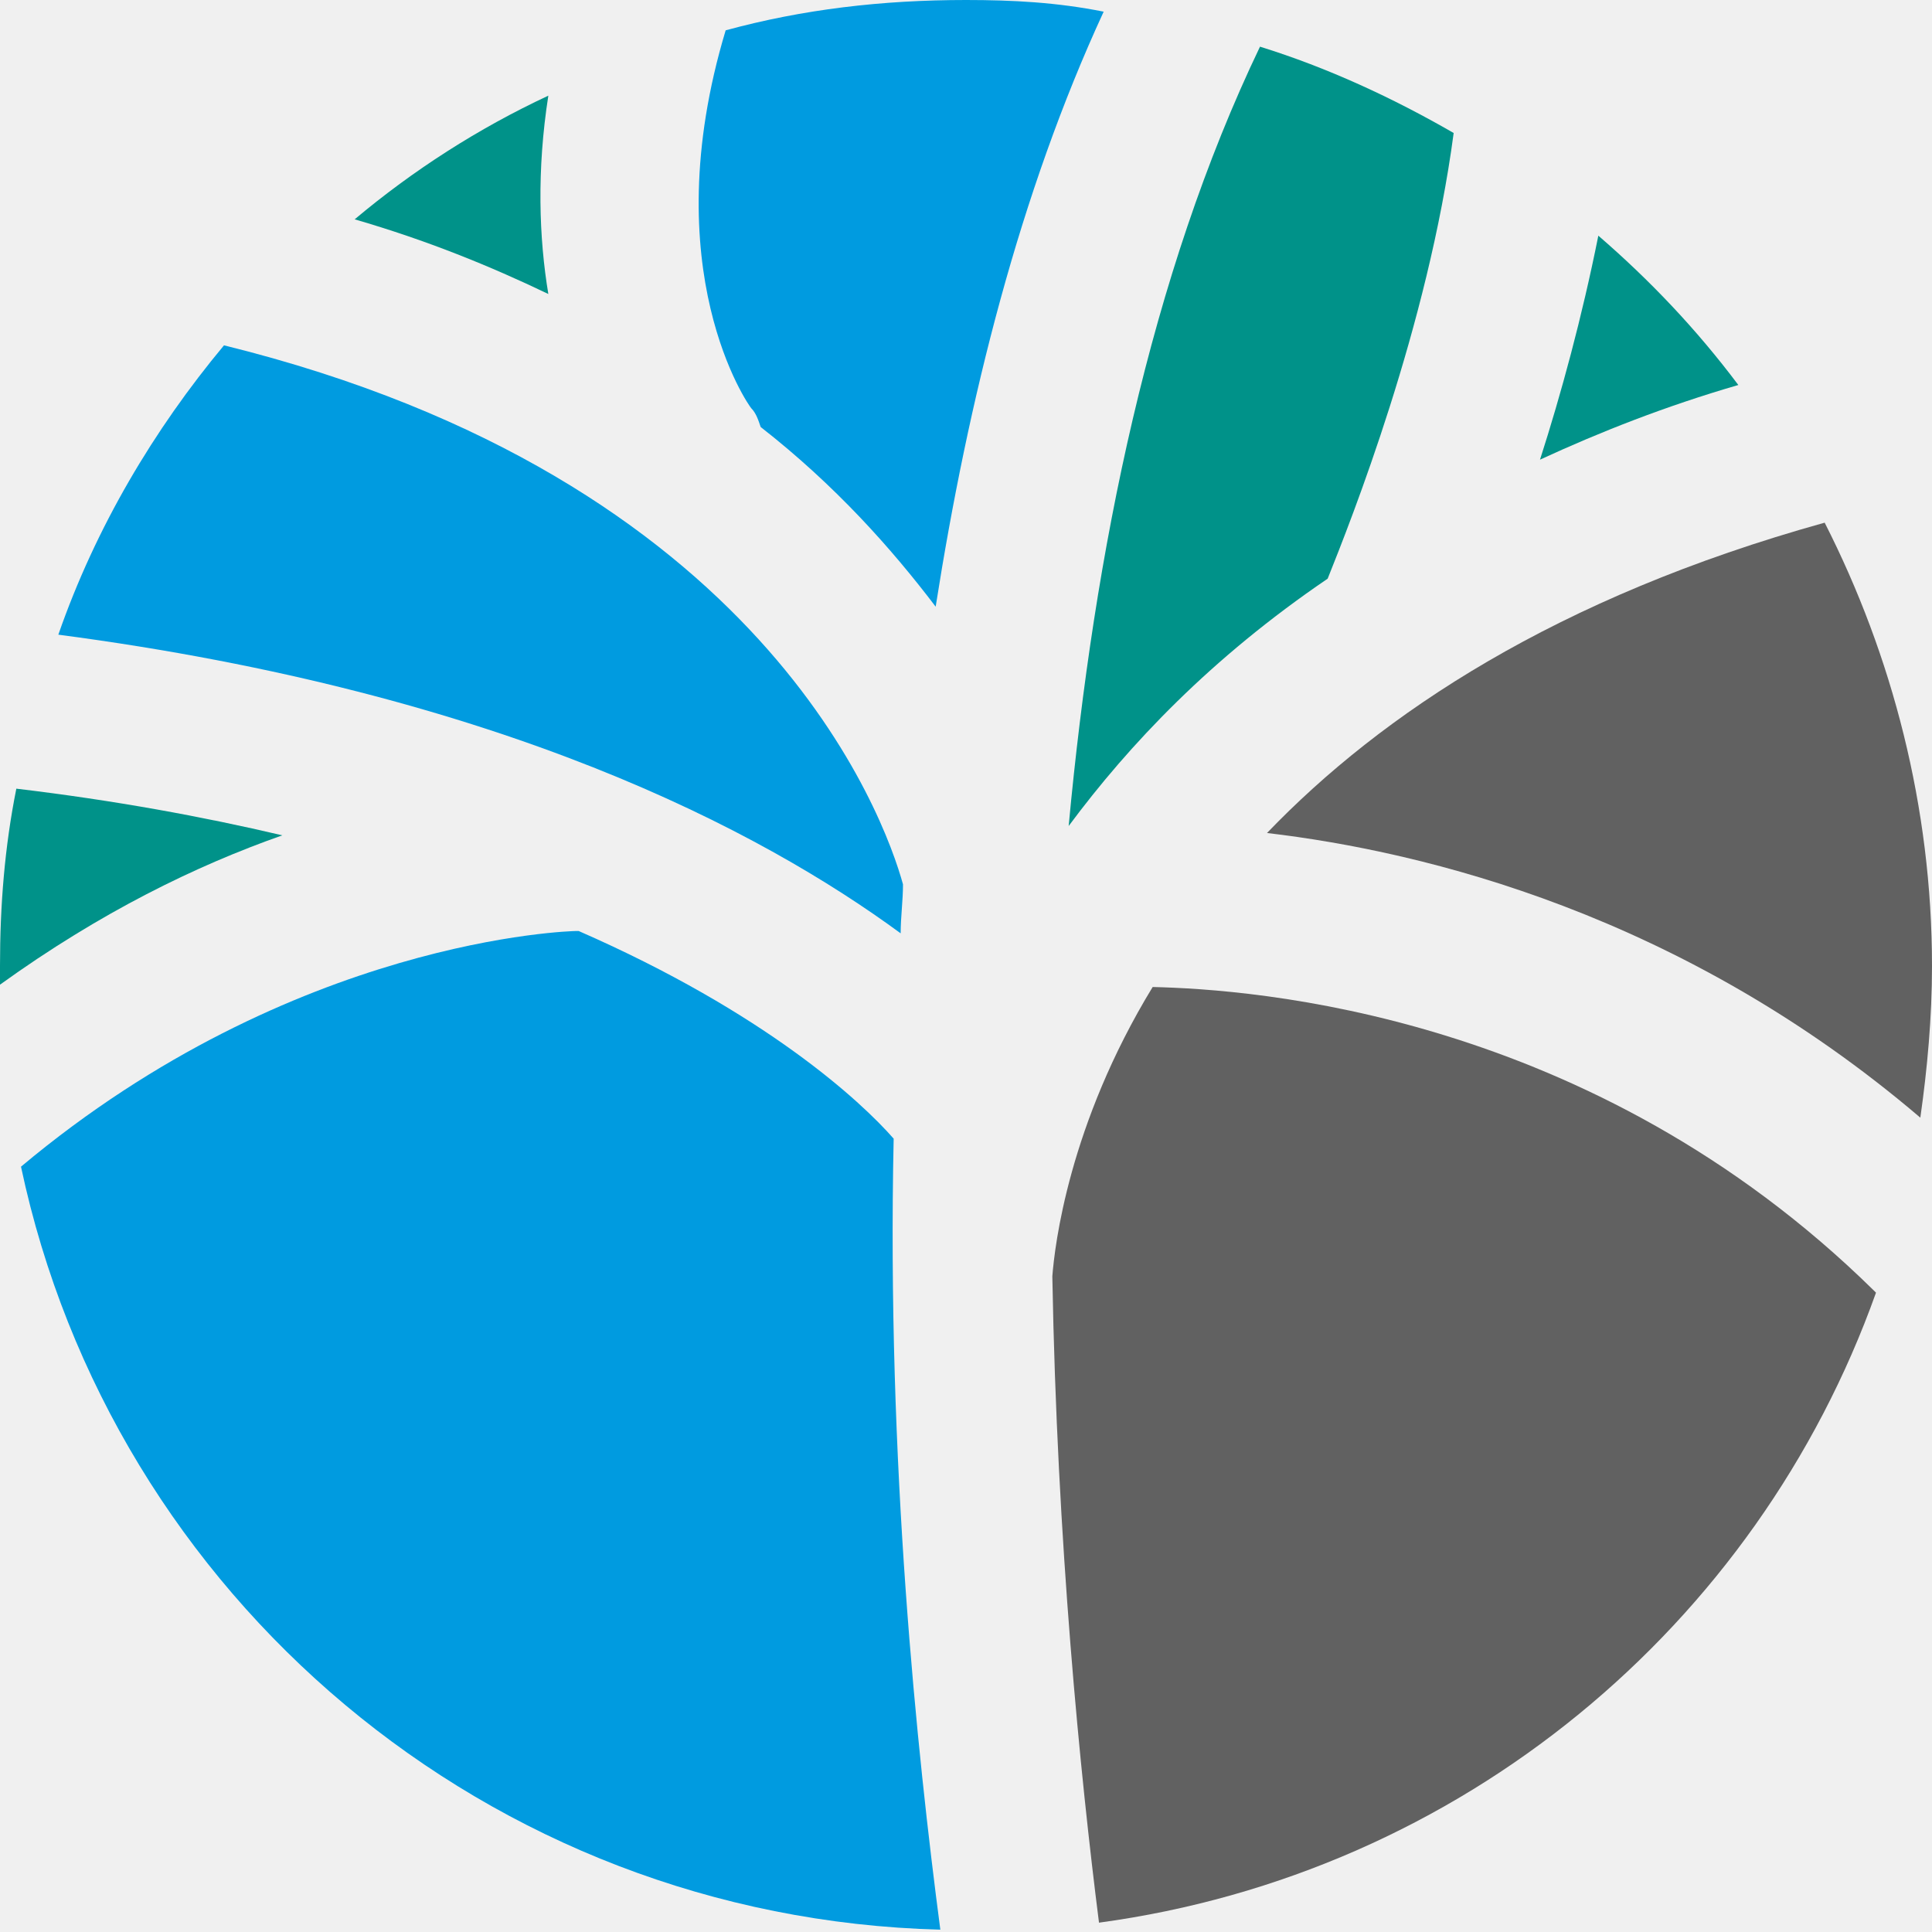
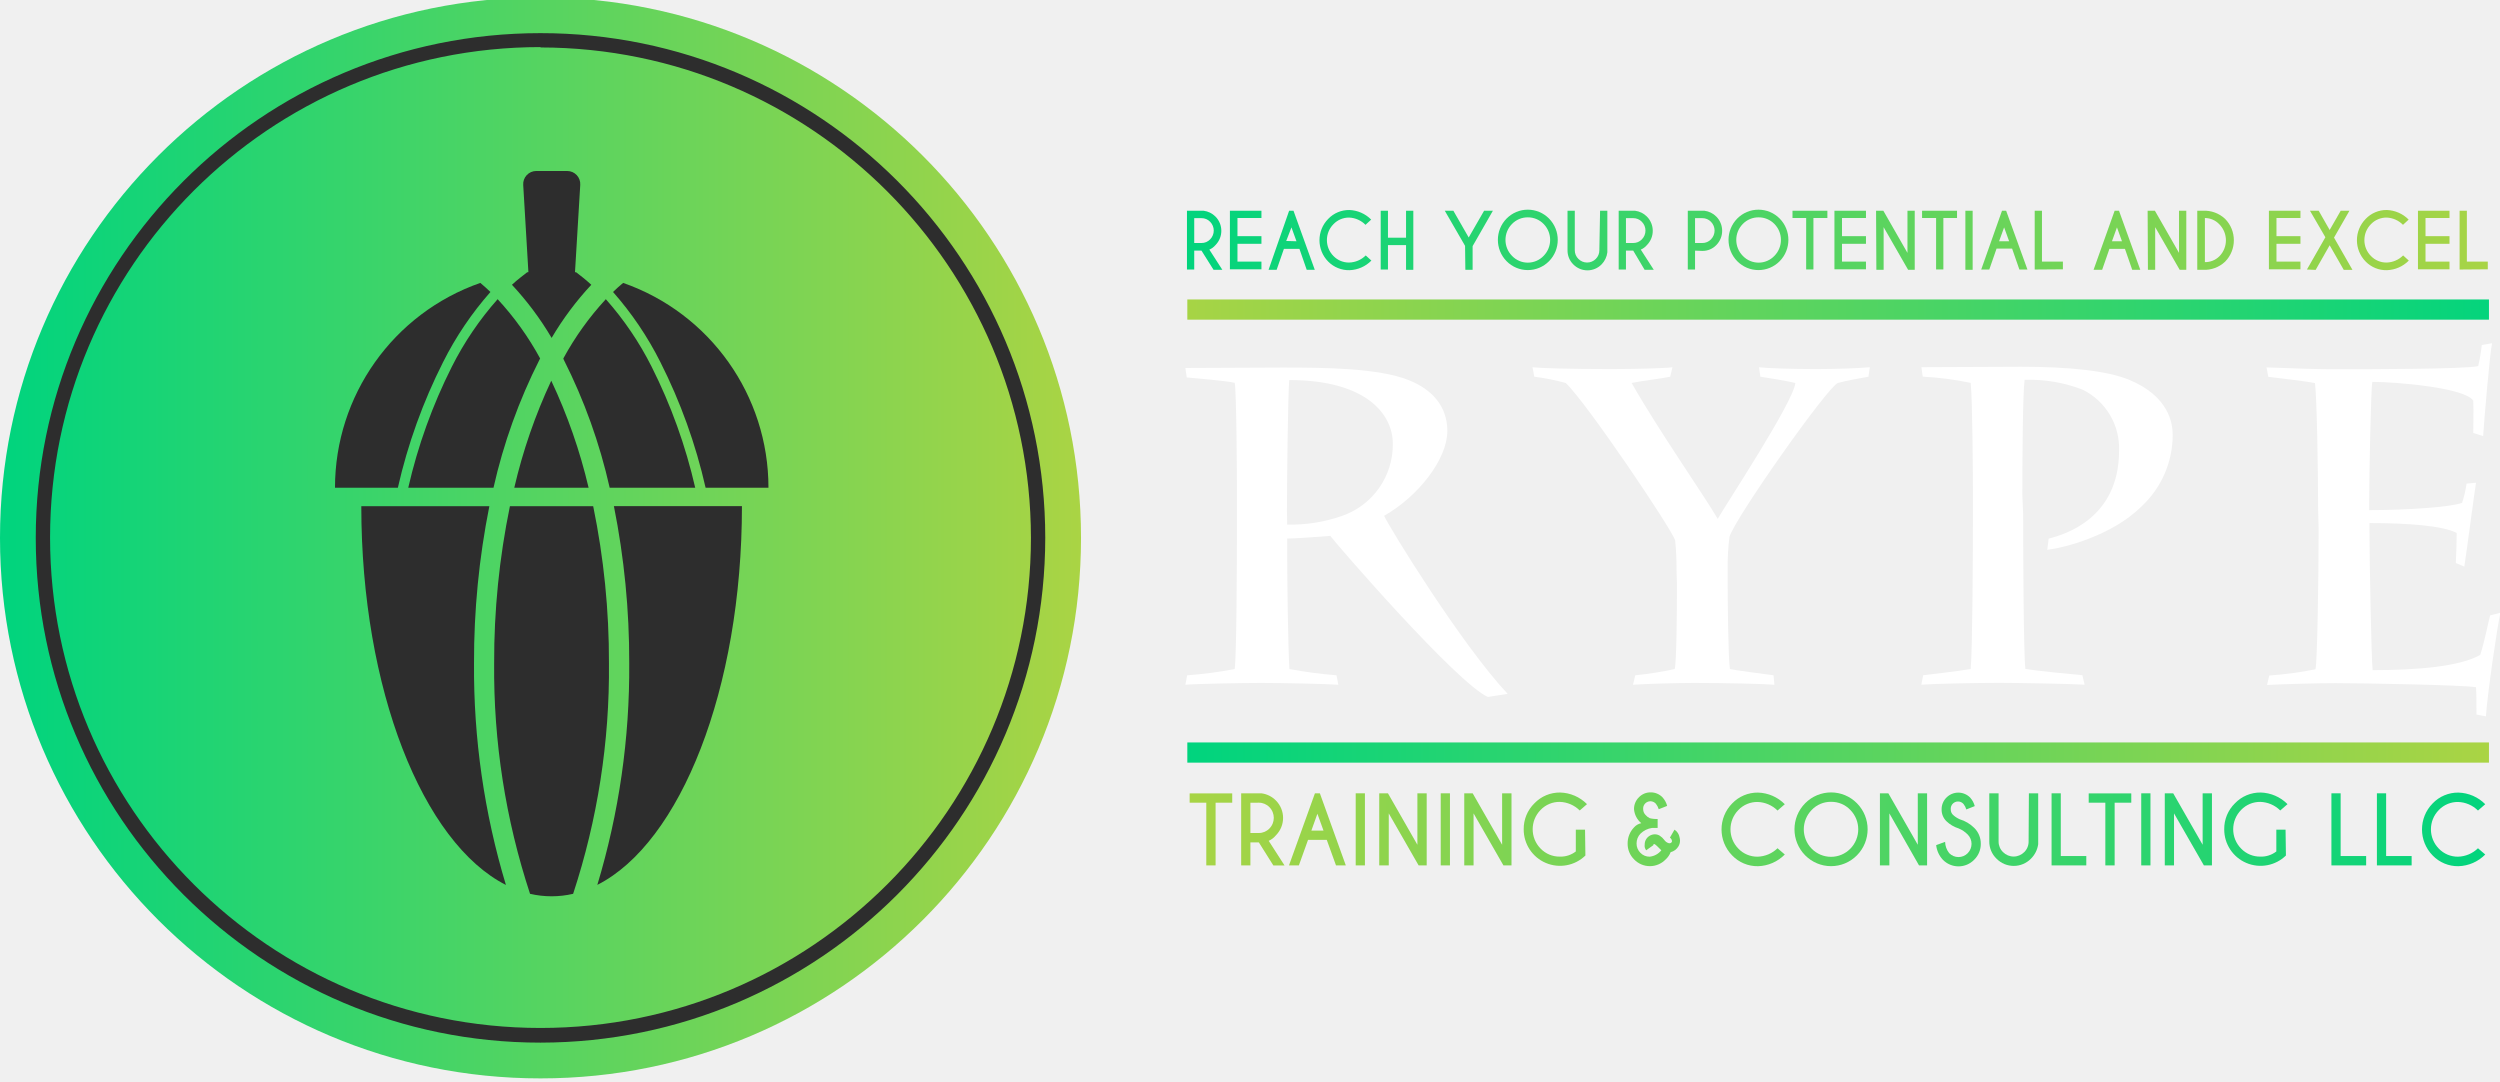
- <svg xmlns="http://www.w3.org/2000/svg" enable-background="new 0 0 82.8 82.8" version="1.1" viewBox="0 0 82.8 82.8" xml:space="preserve">
-   <style type="text/css">
- 	.st0{fill:#009289;}
- 	.st1{fill:#616161;}
- 	.st2{fill:#009BE0;}
- </style>
-   <path class="st0" d="m54 2c2.9 0.9 5.7 2.2 8.3 3.7-1.1 8.3-4.4 16.6-5.4 19.1-5 3.4-8.5 7.1-11.1 10.6 1.1-11.8 3.5-23.6 8.2-33.4z" />
-   <path class="st0" d="m74.5 16.5c-3.1 0.9-5.9 2-8.5 3.2 0.9-2.8 1.8-6.1 2.5-9.6 2.2 1.9 4.2 4 6 6.4z" />
-   <path class="st1" d="m80.4 55.4c-5.1 14.3-17.8 24.9-33.3 27-0.8-6.3-1.8-16.3-2-27.7 0.1-1.3 0.7-6.5 4.3-12.4 4.3 0.1 18.8 1.1 30.9 13l0.1 0.1z" />
-   <path class="st1" d="m82.8 41.4c0 2.2-0.2 4.4-0.5 6.5-10.2-8.7-21.2-11.4-28-12.2 4.9-5.1 12.4-10.1 23.9-13.3 2.9 5.7 4.6 12.2 4.6 19z" />
-   <path class="st0" d="m23.5 12.6c-2.5-1.2-5.2-2.3-8.3-3.2 2.5-2.1 5.3-3.9 8.3-5.3-0.5 3.2-0.4 6.1 0 8.5z" />
-   <path class="st2" d="m38.3 48.8c-1.4-1.6-5.5-5.4-13.5-8.9h-0.1c-0.2 0-12.1 0.3-23.8 10.1 3.9 18.4 20 32.2 39.4 32.7-1-7.6-2.3-20-2-33.9zm-28.7-34c-3 3.6-5.5 7.8-7.1 12.4 19 2.5 30.1 8.4 36.1 12.8 0-0.7 0.1-1.4 0.1-2.1-0.8-2.9-6-17.4-29.1-23.1zm31.8-14.8c-3.6 0-7 0.4-10.3 1.3-3.1 10.3 1 16.1 1.1 16.2 0.2 0.2 0.3 0.5 0.4 0.8 3.2 2.5 5.6 5.2 7.5 7.7 1.4-8.9 3.6-17.7 7.2-25.5-2-0.4-3.9-0.5-5.9-0.5z" />
-   <path class="st0" d="m12.1 35.8c-3.7 1.3-7.8 3.3-12.1 6.4v-0.8c0-2.6 0.2-5.1 0.7-7.6 4.2 0.5 8 1.2 11.4 2z" />
+ <svg xmlns="http://www.w3.org/2000/svg" xmlns:xlink="http://www.w3.org/1999/xlink" id="Слой_1" data-name="Слой 1" viewBox="0 0 344.03 148.77">
+   <defs>
+     <style>.cls-1{fill:#fff;}.cls-2{fill:url(#Безымянный_градиент_37);}.cls-3{fill:url(#Безымянный_градиент_37-8);}.cls-4{fill:url(#Безымянный_градиент_37-11);}.cls-5{fill:url(#Безымянный_градиент_37-14);}.cls-6{fill:url(#Безымянный_градиент_37-23);}.cls-7{fill:url(#Безымянный_градиент_37-26);}.cls-8{fill:url(#Безымянный_градиент_37-29);}.cls-9{fill:url(#Безымянный_градиент_37-30);}.cls-10{fill:url(#Безымянный_градиент_37-49);}.cls-11{fill:url(#Безымянный_градиент_37-50);}.cls-12{fill:url(#Безымянный_градиент_37-51);}.cls-13{fill:#2d2d2d;}</style>
+     <linearGradient id="Безымянный_градиент_37" x1="344" y1="114.13" x2="161.19" y2="114.13" gradientUnits="userSpaceOnUse">
+       <stop offset="0" stop-color="#00d47e" />
+       <stop offset="1" stop-color="#aad444" />
+     </linearGradient>
+     <linearGradient id="Безымянный_градиент_37-8" x1="344" y1="114.13" x2="161.19" y2="114.13" xlink:href="#Безымянный_градиент_37" />
+     <linearGradient id="Безымянный_градиент_37-11" x1="344" y1="114.12" x2="161.19" y2="114.12" xlink:href="#Безымянный_градиент_37" />
+     <linearGradient id="Безымянный_градиент_37-14" x1="344" y1="114.17" x2="161.19" y2="114.17" xlink:href="#Безымянный_градиент_37" />
+     <linearGradient id="Безымянный_градиент_37-23" x1="160.99" y1="33.03" x2="344.36" y2="33.03" xlink:href="#Безымянный_градиент_37" />
+     <linearGradient id="Безымянный_градиент_37-26" x1="160.99" y1="33.02" x2="344.36" y2="33.02" xlink:href="#Безымянный_градиент_37" />
+     <linearGradient id="Безымянный_градиент_37-29" x1="160.99" y1="33.01" x2="344.36" y2="33.01" xlink:href="#Безымянный_градиент_37" />
+     <linearGradient id="Безымянный_градиент_37-30" x1="160.99" y1="33.06" x2="344.36" y2="33.06" xlink:href="#Безымянный_градиент_37" />
+     <linearGradient id="Безымянный_градиент_37-49" x1="163.39" y1="103.56" x2="342.51" y2="103.56" xlink:href="#Безымянный_градиент_37" />
+     <linearGradient id="Безымянный_градиент_37-50" x1="347.24" y1="42.6" x2="159.69" y2="42.6" xlink:href="#Безымянный_градиент_37" />
+     <linearGradient id="Безымянный_градиент_37-51" x1="-0.01" y1="74.02" x2="148.76" y2="74.02" xlink:href="#Безымянный_градиент_37" />
+   </defs>
+   <path class="cls-1" d="M170.22,67.93c0-2.22-.06-14.07-.31-15.25-1-.25-5.25-.62-6.6-.74l-.19-1.3,13.33-.06c5.86,0,13.21.06,17.41,1.73,3.27,1.3,5.31,3.64,5.31,7,0,3.89-4,9-8.7,11.67.68,1.54,10.62,17.71,17,24.5l-2.72.43C200.47,94,184,75,183.06,73.74c-2.35.19-4.88.37-5.93.37v1.6c0,4,.12,13.52.31,16.36a63.67,63.67,0,0,0,6.48.86l.25,1.3c-1.54-.12-7.78-.25-10.62-.25-2.53,0-9,.12-10.43.25l.25-1.3a56.88,56.88,0,0,0,6.54-.86c.25-1.79.31-13.89.31-20.37Zm6.91,4.26A21.38,21.38,0,0,0,184.67,71a10.39,10.39,0,0,0,7-9.94c0-4-3.58-8.76-14.26-8.76-.18,2.53-.31,13.58-.31,18Z" />
+   <path class="cls-1" d="M230.71,78.43a35.9,35.9,0,0,0-.19-4.07c-.49-1.6-12.22-19-15.06-21.66a31.41,31.41,0,0,0-4.32-.86l-.25-1.3c1,.12,5.12.25,10.74.25,3.52,0,7.65-.12,8.52-.25l-.31,1.3c-1.11.25-3.89.56-5.31.86,3.64,6.42,9.94,15.43,11.85,18.7,1-1.79,10.49-16.17,10.68-18.7-1.3-.31-4-.74-4.81-.86l-.19-1.3c.93.12,4.38.25,7.78.25,2.84,0,6-.12,7.47-.25l-.19,1.3c-.93.19-2.9.49-4.2.86S238.85,71.14,238,73.86a30.51,30.51,0,0,0-.25,4.38v2.35c0,1.67.06,9.94.31,11.48.74.18,4.81.68,6,.86l.12,1.3c-1.3-.12-6.85-.25-11-.25-2.22,0-6.73.12-8.46.25l.31-1.3a49.34,49.34,0,0,0,5.43-.86c.25-.93.31-7.72.31-11.67Z" />
+   <path class="cls-1" d="M278.41,70.77c0,5.25.06,19.5.31,21.29,1.48.25,5.92.68,7.84.86l.31,1.3c-2-.12-9-.25-11.79-.25-3.09,0-9,.12-10.68.25l.25-1.3c.93-.12,4.94-.56,6.54-.86.25-2.72.31-15.86.31-21.6V68c0-2-.06-13.21-.31-15.31a42.89,42.89,0,0,0-6.6-.86l-.18-1.3c1.85,0,10.86-.06,13.7-.06,6.73,0,11.85.56,14.88,1.79,5.49,2.28,6,6,6,7.59a13.45,13.45,0,0,1-4.26,9.81c-4.07,4.07-10.74,5.74-13,6l.19-1.54c2.22-.56,9.69-2.78,9.69-12.1a9,9,0,0,0-5-8.39,20.16,20.16,0,0,0-8-1.36c-.25,1.79-.31,10.55-.31,15.86Z" />
+   <path class="cls-1" d="M319,70c0-5.55-.18-15.37-.43-17.28-1.17-.25-4.94-.68-6.42-.86l-.25-1.3c1.48.06,3.52.12,5.55.19s4.07.06,5.43.06c2,0,16.48,0,18.15-.43a23.35,23.35,0,0,0,.49-2.9l1.42-.25c-.31,1.3-1.11,10.86-1.23,12.78l-1.36-.43c0-.43.06-3.21,0-4.44-1.11-1.79-10.62-2.59-13.89-2.59-.19.86-.43,12.78-.43,16.42v1.23c5.31,0,11.29-.43,12.78-1a14.87,14.87,0,0,0,.62-2.65l1.3-.12c-.19,1.11-1.3,9.57-1.61,11.54l-1.17-.49c.06-1.3.12-2.9.12-4.14-1.91-1-6.73-1.36-12-1.36v1.24c0,3.76.25,17.22.43,19,6.17,0,12-.49,14.81-2.1.68-2.16,1-4.07,1.36-5.43l1.42-.37c-.43,1.79-1.79,11.17-2,14.26l-1.3-.25c0-1.67,0-2.78-.06-3.76-1.79-.31-15.49-.56-19.38-.56-2.1,0-7,.12-9.38.25l.31-1.3a49.73,49.73,0,0,0,6.36-.86c.25-1.11.43-12.47.43-19.26Z" />
+   <path class="cls-2" d="M167.28,110.46v8.63H166v-8.63h-2.29v-1.28h5.86v1.28Z" />
+   <path class="cls-2" d="M173.23,115.92h-1.16v3.17h-1.27v-9.92h2.79a3.38,3.38,0,0,1,2,1,3.4,3.4,0,0,1,0,4.77,2.76,2.76,0,0,1-1,.77l2.18,3.39h-1.54Zm-1.16-5.45v4.16h1.16a2,2,0,0,0,1.45-.61,2.09,2.09,0,0,0,0-2.95,2,2,0,0,0-1.45-.61Z" />
+   <path class="cls-2" d="M181.63,109.17l3.57,9.92h-1.35l-1.27-3.51H180l-1.26,3.51h-1.36l3.57-9.92Zm.5,5.13-.84-2.32-.83,2.32Z" />
+   <path class="cls-2" d="M187.83,109.17v9.92h-1.27v-9.92Z" />
+   <path class="cls-2" d="M189.8,109.17H191l4.05,7.08v-7.08h1.28v9.92h-1.11l-4.11-7.16v7.16H189.8Z" />
+   <path class="cls-2" d="M199.53,109.17v9.92h-1.27v-9.92Z" />
+   <path class="cls-2" d="M201.5,109.17h1.16l4.05,7.08v-7.08H208v9.92h-1.11l-4.11-7.16v7.16H201.5Z" />
+   <path class="cls-3" d="M218.17,117.73a5,5,0,0,1-8.49-3.6,4.91,4.91,0,0,1,1.47-3.58,4.81,4.81,0,0,1,3.55-1.49,5.4,5.4,0,0,1,3.69,1.6l-1,.87a4.07,4.07,0,0,0-2.74-1.18,3.59,3.59,0,0,0-2.64,1.1,3.79,3.79,0,0,0,0,5.33,3.59,3.59,0,0,0,2.64,1.1,3.38,3.38,0,0,0,2.2-.71v-3h1.27Z" />
+   <path class="cls-3" d="M231.13,115.24a1.72,1.72,0,0,1,.06.43,1.55,1.55,0,0,1-.21.79,1.75,1.75,0,0,1-1.08.81,2.59,2.59,0,0,1-.69,1,3,3,0,0,1-4.33,0,3,3,0,0,1-.9-2.19,3.16,3.16,0,0,1,.88-2.22,1.8,1.8,0,0,1,1-.58,2.8,2.8,0,0,1-1-1.93,2.24,2.24,0,0,1,.67-1.63,2.19,2.19,0,0,1,1.62-.68,2.22,2.22,0,0,1,1.63.68,2.84,2.84,0,0,1,.64,1.18l-1.16.46a2.23,2.23,0,0,0-.38-.74,1,1,0,0,0-1.76.74,1.11,1.11,0,0,0,.32.78,1.71,1.71,0,0,0,.58.45,3.64,3.64,0,0,0,1.09.11v1.23h-.75a2.87,2.87,0,0,0-1.62.8,1.93,1.93,0,0,0-.53,1.34,1.77,1.77,0,0,0,.53,1.29,1.73,1.73,0,0,0,1.28.53,2.37,2.37,0,0,0,1.6-.88q-.17-.14-.61-.6l-.25-.21a.29.29,0,0,0-.14-.06h0a.1.1,0,0,0-.09.07.12.12,0,0,0,0,0,.22.22,0,0,0,0,.09l-1,.71a1.49,1.49,0,0,1-.2-.43,1.51,1.51,0,0,1,0-.38,1.37,1.37,0,0,1,.18-.68,1.43,1.43,0,0,1,1.22-.71,1.32,1.32,0,0,1,.67.19,2.49,2.49,0,0,1,.62.58,1.1,1.1,0,0,0,.65.46h.08a.34.34,0,0,0,.33-.22.27.27,0,0,0,0-.12.63.63,0,0,0-.28-.43l.63-1.1A1.58,1.58,0,0,1,231.13,115.24Z" />
+   <path class="cls-3" d="M244.61,116.73l1,.86a5.39,5.39,0,0,1-3.69,1.61,4.81,4.81,0,0,1-3.55-1.48,5.1,5.1,0,0,1,0-7.16,4.81,4.81,0,0,1,3.55-1.49,5.4,5.4,0,0,1,3.69,1.6l-1,.87a4.08,4.08,0,0,0-2.74-1.18,3.58,3.58,0,0,0-2.64,1.1,3.79,3.79,0,0,0,0,5.33,3.58,3.58,0,0,0,2.64,1.1A4.08,4.08,0,0,0,244.61,116.73Z" />
+   <path class="cls-4" d="M255.53,110.53a5.1,5.1,0,0,1,0,7.18,5,5,0,0,1-7.11,0,5.1,5.1,0,0,1,0-7.18,5,5,0,0,1,7.11,0Zm-3.56-.19a3.6,3.6,0,0,0-2.65,1.11,3.81,3.81,0,0,0,0,5.35,3.72,3.72,0,0,0,5.3,0,3.81,3.81,0,0,0,0-5.35A3.59,3.59,0,0,0,252,110.34Z" />
+   <path class="cls-2" d="M258.7,109.17h1.16l4.05,7.08v-7.08h1.28v9.92h-1.11L260,111.93v7.16H258.7Z" />
+   <path class="cls-3" d="M269.53,114a4.25,4.25,0,0,1-1.69-1,2.21,2.21,0,0,1-.65-1.62,2.24,2.24,0,0,1,.67-1.63,2.29,2.29,0,0,1,3.25,0,2.84,2.84,0,0,1,.64,1.18l-1.16.46a2.23,2.23,0,0,0-.38-.74,1,1,0,0,0-1.76.74,1,1,0,0,0,.3.74,3.32,3.32,0,0,0,.93.61,4.82,4.82,0,0,1,2,1.19,3,3,0,0,1,.9,2.18,3,3,0,0,1-.9,2.19,3,3,0,0,1-4.33,0,3.49,3.49,0,0,1-.91-2l1.23-.45a2.58,2.58,0,0,0,.57,1.56,1.78,1.78,0,0,0,2.54,0,1.83,1.83,0,0,0,0-2.57A3.73,3.73,0,0,0,269.53,114Z" />
+   <path class="cls-5" d="M279.2,109.17h1.28v7a3.47,3.47,0,0,1-1,2,3.32,3.32,0,0,1-4.73,0,3.26,3.26,0,0,1-1-2.38v-6.62h1.28v6.63a2,2,0,0,0,.61,1.46,2.05,2.05,0,0,0,2.92,0,2,2,0,0,0,.6-1.47Z" />
+   <path class="cls-2" d="M282.32,119.09v-9.92h1.27v8.63h3.51v1.29Z" />
+   <path class="cls-2" d="M291,110.46v8.63h-1.28v-8.63h-2.29v-1.28h5.86v1.28Z" />
+   <path class="cls-2" d="M295.93,109.17v9.92h-1.27v-9.92Z" />
+   <path class="cls-2" d="M297.9,109.17h1.16l4.05,7.08v-7.08h1.28v9.92h-1.11l-4.11-7.16v7.16H297.9Z" />
+   <path class="cls-3" d="M314.57,117.73a5,5,0,0,1-8.49-3.6,4.91,4.91,0,0,1,1.47-3.58,4.81,4.81,0,0,1,3.55-1.49,5.4,5.4,0,0,1,3.69,1.6l-1,.87a4.07,4.07,0,0,0-2.74-1.18,3.59,3.59,0,0,0-2.64,1.1,3.79,3.79,0,0,0,0,5.33,3.59,3.59,0,0,0,2.64,1.1,3.38,3.38,0,0,0,2.2-.71v-3h1.27Z" />
+   <path class="cls-2" d="M320.83,119.09v-9.92h1.27v8.63h3.51v1.29Z" />
+   <path class="cls-2" d="M327.09,119.09v-9.92h1.27v8.63h3.51v1.29Z" />
+   <path class="cls-3" d="M341,116.73l1,.86a5.4,5.4,0,0,1-3.69,1.61,4.82,4.82,0,0,1-3.55-1.48,5.11,5.11,0,0,1,0-7.16,4.81,4.81,0,0,1,3.55-1.49,5.4,5.4,0,0,1,3.69,1.6l-1,.87a4.07,4.07,0,0,0-2.74-1.18,3.59,3.59,0,0,0-2.64,1.1,3.79,3.79,0,0,0,0,5.33,3.59,3.59,0,0,0,2.64,1.1A4.07,4.07,0,0,0,341,116.73Z" />
+   <path class="cls-6" d="M165.34,34.49h-1v2.6h-1V29h2.29a2.78,2.78,0,0,1,1.64.81,2.79,2.79,0,0,1,0,3.91,2.25,2.25,0,0,1-.85.63l1.79,2.78H167Zm-1-4.47v3.42h1a1.61,1.61,0,0,0,1.19-.5,1.72,1.72,0,0,0,0-2.42,1.62,1.62,0,0,0-1.19-.5Z" />
+   <path class="cls-6" d="M173.59,29V30h-3.3V32.5h3.3v1.05h-3.3V36h3.3v1.06h-4.34V29Z" />
+   <path class="cls-6" d="M178,29l2.93,8.13h-1.11l-1-2.88h-2.14l-1,2.88h-1.11L177.4,29Zm.41,4.2-.69-1.91L177,33.16Z" />
+   <path class="cls-7" d="M187.94,35.15l.78.71a4.43,4.43,0,0,1-3,1.32A4,4,0,0,1,182.78,36a4.19,4.19,0,0,1,0-5.88,3.94,3.94,0,0,1,2.91-1.22,4.43,4.43,0,0,1,3,1.32l-.78.72a3.34,3.34,0,0,0-2.25-1,2.94,2.94,0,0,0-2.16.91,3.11,3.11,0,0,0,0,4.38,2.94,2.94,0,0,0,2.16.9A3.34,3.34,0,0,0,187.94,35.15Z" />
+   <path class="cls-6" d="M191,33.73v3.36h-1V29h1v3.71h2.49V29h1v8.13h-1V33.73Z" />
+   <path class="cls-6" d="M201.61,33.83,198.82,29H200l2.11,3.68L204.23,29h1.21l-2.79,4.87v3.26h-1Z" />
+   <path class="cls-8" d="M213.16,30.07a4.19,4.19,0,0,1,0,5.88,4.1,4.1,0,0,1-5.83,0,4.19,4.19,0,0,1,0-5.88,4.1,4.1,0,0,1,5.83,0Zm-2.92-.16a3,3,0,0,0-2.17.91,3.13,3.13,0,0,0,0,4.39,3,3,0,0,0,4.35,0,3.13,3.13,0,0,0,0-4.39A3,3,0,0,0,210.24,29.91Z" />
+   <path class="cls-9" d="M220.19,29h1v5.73a2.85,2.85,0,0,1-.8,1.66,2.72,2.72,0,0,1-3.88,0,2.68,2.68,0,0,1-.8-2V29h1v5.43a1.64,1.64,0,0,0,.5,1.2,1.68,1.68,0,0,0,2.39,0,1.65,1.65,0,0,0,.49-1.21Z" />
+   <path class="cls-6" d="M224.75,34.49h-1v2.6h-1V29H225a2.78,2.78,0,0,1,1.64.81,2.79,2.79,0,0,1,0,3.91,2.25,2.25,0,0,1-.85.63l1.79,2.78h-1.26Zm-1-4.47v3.42h1a1.61,1.61,0,0,0,1.19-.5,1.72,1.72,0,0,0,0-2.42,1.62,1.62,0,0,0-1.19-.5Z" />
+   <path class="cls-6" d="M233.26,34.49v2.6h-1V29h2.29a2.78,2.78,0,0,1,1.64.81,2.79,2.79,0,0,1,0,3.91,2.62,2.62,0,0,1-1.94.81Zm0-4.47v3.42h1a1.61,1.61,0,0,0,1.19-.5,1.72,1.72,0,0,0,0-2.42,1.62,1.62,0,0,0-1.19-.5Z" />
+   <path class="cls-8" d="M244.9,30.07a4.19,4.19,0,0,1,0,5.88,4.1,4.1,0,0,1-5.83,0,4.19,4.19,0,0,1,0-5.88,4.1,4.1,0,0,1,5.83,0ZM242,29.91a3,3,0,0,0-2.17.91,3.13,3.13,0,0,0,0,4.39,3,3,0,0,0,4.35,0,3.13,3.13,0,0,0,0-4.39A3,3,0,0,0,242,29.91Z" />
+   <path class="cls-6" d="M249.55,30v7.08h-1V30h-1.88V29h4.8V30Z" />
+   <path class="cls-6" d="M256.78,29V30h-3.3V32.5h3.3v1.05h-3.3V36h3.3v1.06h-4.34V29Z" />
+   <path class="cls-6" d="M258.17,29h1l3.32,5.8V29h1v8.13h-.91l-3.37-5.87v5.87h-1Z" />
+   <path class="cls-6" d="M267.43,30v7.08h-1V30H264.5V29h4.81V30Z" />
+   <path class="cls-6" d="M271.46,29v8.13h-1V29Z" />
+   <path class="cls-6" d="M276.07,29,279,37.09h-1.11l-1-2.88h-2.14l-1,2.88h-1.11L275.5,29Zm.41,4.2-.69-1.91-.69,1.91Z" />
+   <path class="cls-6" d="M280,37.09V29h1V36h2.88v1.06Z" />
+   <path class="cls-6" d="M291.6,29l2.93,8.13h-1.11l-1-2.88h-2.14l-1,2.88H288.1L291,29Zm.41,4.2-.69-1.91-.69,1.91Z" />
+   <path class="cls-6" d="M295.54,29h1l3.32,5.8V29h1v8.13h-.91l-3.37-5.87v5.87h-1Z" />
+   <path class="cls-6" d="M303.14,29a4.14,4.14,0,0,1,3.06,1.12,4.2,4.2,0,0,1,0,5.89,4.14,4.14,0,0,1-3.06,1.12h-.77V29Zm.28,1.07v6a2.74,2.74,0,0,0,2-.81,3.13,3.13,0,0,0,0-4.38A2.75,2.75,0,0,0,303.41,30Z" />
+   <path class="cls-6" d="M316.57,29V30h-3.3V32.5h3.3v1.05h-3.3V36h3.3v1.06h-4.34V29Z" />
+   <path class="cls-6" d="M317.46,37.09,320,32.65,317.88,29h1.2l1.51,2.65L322.11,29h1.2l-2.12,3.7,2.54,4.44h-1.2l-1.94-3.39-1.93,3.39Z" />
+   <path class="cls-7" d="M330.7,35.15l.78.71a4.43,4.43,0,0,1-3,1.32A3.94,3.94,0,0,1,325.55,36a4.18,4.18,0,0,1,0-5.88,3.94,3.94,0,0,1,2.91-1.22,4.43,4.43,0,0,1,3,1.32l-.78.72a3.34,3.34,0,0,0-2.25-1,2.94,2.94,0,0,0-2.16.91,3.11,3.11,0,0,0,0,4.38,2.94,2.94,0,0,0,2.16.9A3.34,3.34,0,0,0,330.7,35.15Z" />
+   <path class="cls-6" d="M337.08,29V30h-3.3V32.5h3.3v1.05h-3.3V36h3.3v1.06h-4.34V29Z" />
+   <path class="cls-6" d="M338.47,37.09V29h1V36h2.88v1.06Z" />
+   <rect class="cls-10" x="163.39" y="102.17" width="179.12" height="2.78" />
+   <rect class="cls-11" x="163.39" y="41.21" width="179.12" height="2.78" />
+   <circle class="cls-12" cx="74.38" cy="74.02" r="74.38" />
+   <path class="cls-13" d="M74.38,143.48A69.46,69.46,0,1,1,143.84,74,69.54,69.54,0,0,1,74.38,143.48Zm0-137A67.49,67.49,0,1,0,141.87,74,67.57,67.57,0,0,0,74.38,6.53Z" />
+   <path class="cls-13" d="M79,39.56l.85-14.12a1.8,1.8,0,0,0-1.8-1.91H73.79A1.8,1.8,0,0,0,72,25.44l.84,14.12Z" />
+   <path class="cls-13" d="M90.87,49.82a75.14,75.14,0,0,1,6.23,17.3h8.65a29.85,29.85,0,0,0-20-28.19q-.71.59-1.39,1.25A45.21,45.21,0,0,1,90.87,49.82Z" />
+   <path class="cls-13" d="M70.45,39.19a41.89,41.89,0,0,1,5.46,7.31,41.89,41.89,0,0,1,5.46-7.31c-.38-.35-.77-.69-1.16-1s-.61-.49-.92-.72a29.9,29.9,0,0,0-6.75,0q-.46.34-.92.72C71.21,38.5,70.83,38.84,70.45,39.19Z" />
+   <path class="cls-13" d="M74.24,49.5l.09-.17a40.47,40.47,0,0,0-5.85-8.16,43.57,43.57,0,0,0-6.3,9.29,73.47,73.47,0,0,0-6,16.66H67.91A76,76,0,0,1,74.24,49.5Z" />
+   <path class="cls-13" d="M67.49,40.18q-.69-.66-1.39-1.25a29.85,29.85,0,0,0-20,28.19h8.65a75.14,75.14,0,0,1,6.23-17.3A45.21,45.21,0,0,1,67.49,40.18Z" />
+   <path class="cls-13" d="M77.58,49.5A76,76,0,0,1,83.9,67.12H95.67a73.47,73.47,0,0,0-6-16.66,43.57,43.57,0,0,0-6.3-9.29,40.48,40.48,0,0,0-5.85,8.16Z" />
+   <path class="cls-13" d="M70.77,67.12H81a74.43,74.43,0,0,0-5.14-14.73A74.43,74.43,0,0,0,70.77,67.12Z" />
+   <path class="cls-13" d="M82.2,121.77c11.42-5.78,19.9-26.92,19.9-52.12H84.48a108.87,108.87,0,0,1,2.11,21.61A103.11,103.11,0,0,1,82.2,121.77Z" />
+   <path class="cls-13" d="M67.34,69.66H49.72c0,25.2,8.47,46.34,19.9,52.12a103.11,103.11,0,0,1-4.39-30.51A108.87,108.87,0,0,1,67.34,69.66Z" />
+   <path class="cls-13" d="M68,91.27A98.63,98.63,0,0,0,72.94,123a13.07,13.07,0,0,0,5.93,0A98.63,98.63,0,0,0,83.8,91.27a105.79,105.79,0,0,0-2.17-21.61H70.17A105.79,105.79,0,0,0,68,91.27Z" />
</svg>
